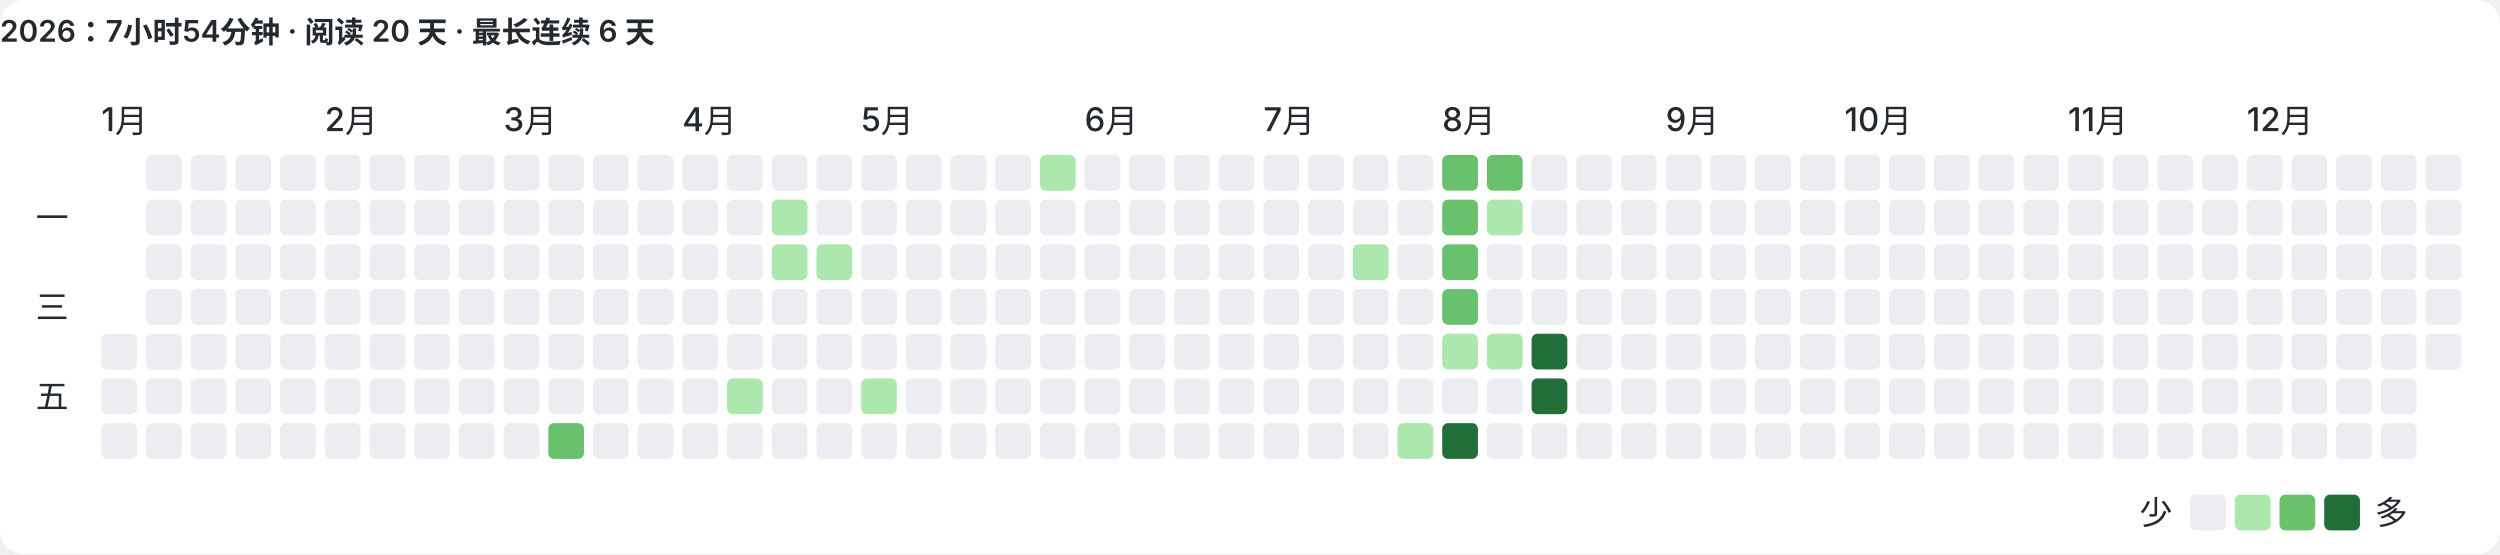
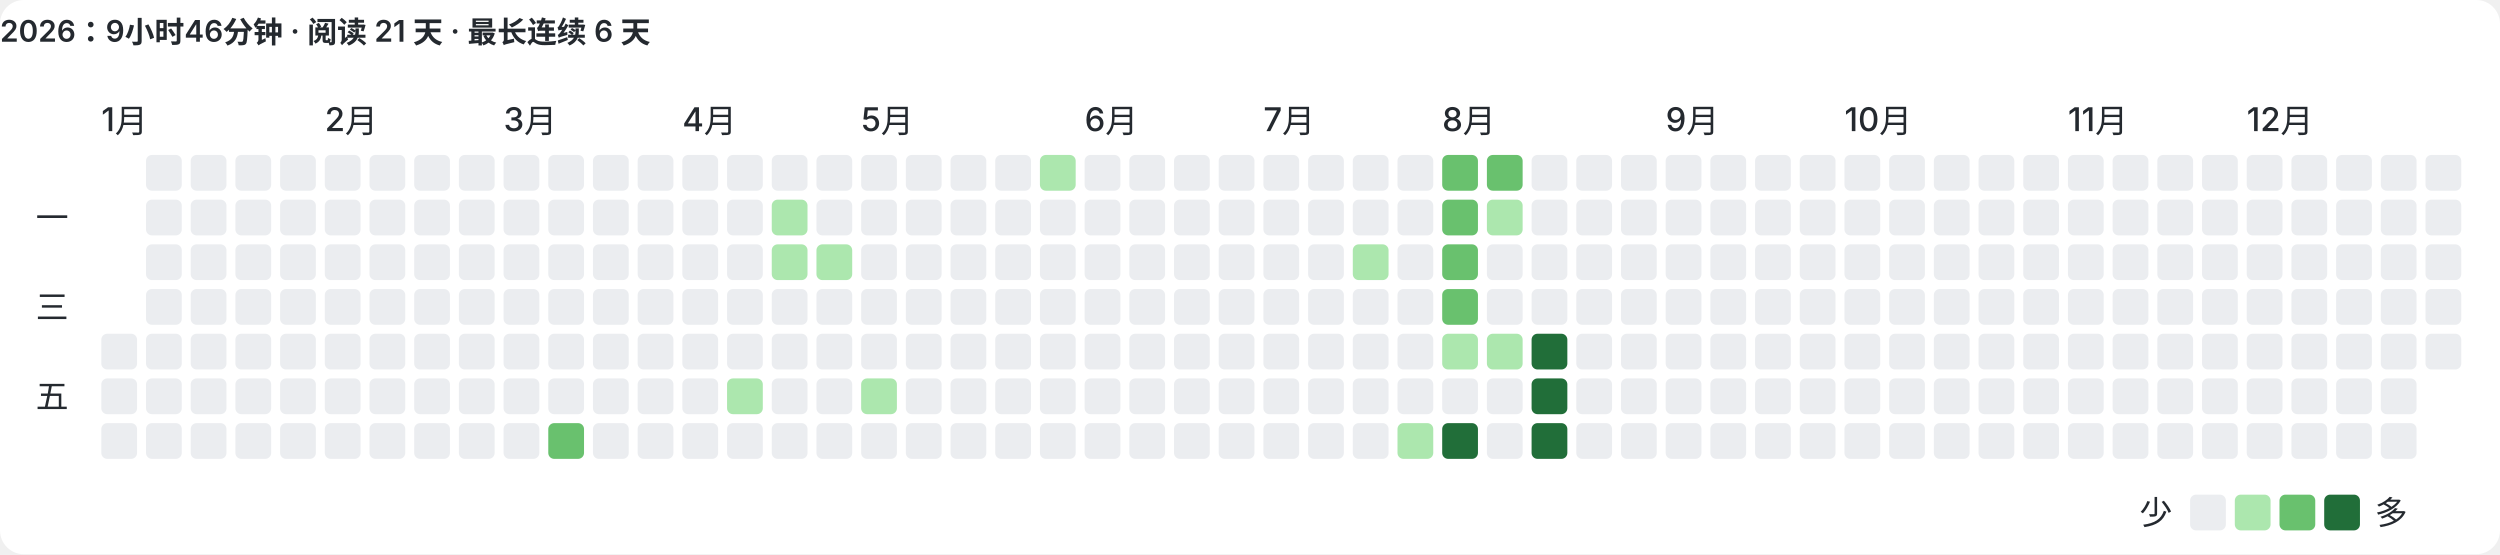
- <svg xmlns="http://www.w3.org/2000/svg" width="100%" viewBox="0 0 839 186" preserveAspectRatio="xMinYMin meet" style="display:block;max-width:100%;height:auto" role="img" data-summary="2026：7小时54分钟  ·  阅读 20 天  ·  最长连续 6 天" aria-label="微信读书 · 2026">
+ <svg xmlns="http://www.w3.org/2000/svg" width="100%" viewBox="0 0 839 186" preserveAspectRatio="xMinYMin meet" style="display:block;max-width:100%;height:auto" role="img" data-summary="2026：9小时46分钟  ·  阅读 21 天  ·  最长连续 6 天" aria-label="微信读书 · 2026">
  <rect width="100%" height="100%" rx="8" fill="#FFFFFF" />
  <style>
.label{font:500 11px "PingFang SC","Microsoft YaHei",-apple-system,BlinkMacSystemFont,"Segoe UI",sans-serif}
.summary{font:600 10px "PingFang SC","Microsoft YaHei",-apple-system,BlinkMacSystemFont,"Segoe UI",sans-serif}
</style>
-   <text class="summary" x="0" y="14" fill="#24292F">2026：7小时54分钟  ·  阅读 20 天  ·  最长连续 6 天</text>
+   <text class="summary" x="0" y="14" fill="#24292F">2026：9小时46分钟  ·  阅读 21 天  ·  最长连续 6 天</text>
  <text class="label" x="34" y="44" fill="#24292F">1月</text>
  <text class="label" x="109" y="44" fill="#24292F">2月</text>
  <text class="label" x="169" y="44" fill="#24292F">3月</text>
  <text class="label" x="229" y="44" fill="#24292F">4月</text>
  <text class="label" x="289" y="44" fill="#24292F">5月</text>
  <text class="label" x="364" y="44" fill="#24292F">6月</text>
  <text class="label" x="424" y="44" fill="#24292F">7月</text>
  <text class="label" x="484" y="44" fill="#24292F">8月</text>
  <text class="label" x="559" y="44" fill="#24292F">9月</text>
  <text class="label" x="619" y="44" fill="#24292F">10月</text>
  <text class="label" x="694" y="44" fill="#24292F">11月</text>
  <text class="label" x="754" y="44" fill="#24292F">12月</text>
  <text class="label" x="12" y="77" fill="#24292F">一</text>
  <text class="label" x="12" y="107" fill="#24292F">三</text>
  <text class="label" x="12" y="137" fill="#24292F">五</text>
  <rect x="34" y="112" width="12" height="12" rx="2" fill="#EBEDF0" data-date="2026-01-01" data-seconds="0">
</rect>
  <rect x="34" y="127" width="12" height="12" rx="2" fill="#EBEDF0" data-date="2026-01-02" data-seconds="0">
</rect>
  <rect x="34" y="142" width="12" height="12" rx="2" fill="#EBEDF0" data-date="2026-01-03" data-seconds="0">
</rect>
  <rect x="49" y="52" width="12" height="12" rx="2" fill="#EBEDF0" data-date="2026-01-04" data-seconds="0">
</rect>
  <rect x="49" y="67" width="12" height="12" rx="2" fill="#EBEDF0" data-date="2026-01-05" data-seconds="0">
</rect>
  <rect x="49" y="82" width="12" height="12" rx="2" fill="#EBEDF0" data-date="2026-01-06" data-seconds="0">
</rect>
  <rect x="49" y="97" width="12" height="12" rx="2" fill="#EBEDF0" data-date="2026-01-07" data-seconds="0">
</rect>
  <rect x="49" y="112" width="12" height="12" rx="2" fill="#EBEDF0" data-date="2026-01-08" data-seconds="0">
</rect>
  <rect x="49" y="127" width="12" height="12" rx="2" fill="#EBEDF0" data-date="2026-01-09" data-seconds="0">
</rect>
  <rect x="49" y="142" width="12" height="12" rx="2" fill="#EBEDF0" data-date="2026-01-10" data-seconds="0">
</rect>
  <rect x="64" y="52" width="12" height="12" rx="2" fill="#EBEDF0" data-date="2026-01-11" data-seconds="0">
</rect>
  <rect x="64" y="67" width="12" height="12" rx="2" fill="#EBEDF0" data-date="2026-01-12" data-seconds="0">
</rect>
  <rect x="64" y="82" width="12" height="12" rx="2" fill="#EBEDF0" data-date="2026-01-13" data-seconds="0">
</rect>
  <rect x="64" y="97" width="12" height="12" rx="2" fill="#EBEDF0" data-date="2026-01-14" data-seconds="0">
</rect>
  <rect x="64" y="112" width="12" height="12" rx="2" fill="#EBEDF0" data-date="2026-01-15" data-seconds="0">
</rect>
  <rect x="64" y="127" width="12" height="12" rx="2" fill="#EBEDF0" data-date="2026-01-16" data-seconds="0">
</rect>
  <rect x="64" y="142" width="12" height="12" rx="2" fill="#EBEDF0" data-date="2026-01-17" data-seconds="0">
</rect>
  <rect x="79" y="52" width="12" height="12" rx="2" fill="#EBEDF0" data-date="2026-01-18" data-seconds="0">
</rect>
  <rect x="79" y="67" width="12" height="12" rx="2" fill="#EBEDF0" data-date="2026-01-19" data-seconds="0">
</rect>
  <rect x="79" y="82" width="12" height="12" rx="2" fill="#EBEDF0" data-date="2026-01-20" data-seconds="0">
</rect>
  <rect x="79" y="97" width="12" height="12" rx="2" fill="#EBEDF0" data-date="2026-01-21" data-seconds="0">
</rect>
  <rect x="79" y="112" width="12" height="12" rx="2" fill="#EBEDF0" data-date="2026-01-22" data-seconds="0">
</rect>
  <rect x="79" y="127" width="12" height="12" rx="2" fill="#EBEDF0" data-date="2026-01-23" data-seconds="0">
</rect>
  <rect x="79" y="142" width="12" height="12" rx="2" fill="#EBEDF0" data-date="2026-01-24" data-seconds="0">
</rect>
  <rect x="94" y="52" width="12" height="12" rx="2" fill="#EBEDF0" data-date="2026-01-25" data-seconds="0">
</rect>
  <rect x="94" y="67" width="12" height="12" rx="2" fill="#EBEDF0" data-date="2026-01-26" data-seconds="0">
</rect>
  <rect x="94" y="82" width="12" height="12" rx="2" fill="#EBEDF0" data-date="2026-01-27" data-seconds="0">
</rect>
  <rect x="94" y="97" width="12" height="12" rx="2" fill="#EBEDF0" data-date="2026-01-28" data-seconds="0">
</rect>
  <rect x="94" y="112" width="12" height="12" rx="2" fill="#EBEDF0" data-date="2026-01-29" data-seconds="0">
</rect>
  <rect x="94" y="127" width="12" height="12" rx="2" fill="#EBEDF0" data-date="2026-01-30" data-seconds="0">
</rect>
  <rect x="94" y="142" width="12" height="12" rx="2" fill="#EBEDF0" data-date="2026-01-31" data-seconds="0">
</rect>
  <rect x="109" y="52" width="12" height="12" rx="2" fill="#EBEDF0" data-date="2026-02-01" data-seconds="0">
</rect>
  <rect x="109" y="67" width="12" height="12" rx="2" fill="#EBEDF0" data-date="2026-02-02" data-seconds="0">
</rect>
  <rect x="109" y="82" width="12" height="12" rx="2" fill="#EBEDF0" data-date="2026-02-03" data-seconds="0">
</rect>
  <rect x="109" y="97" width="12" height="12" rx="2" fill="#EBEDF0" data-date="2026-02-04" data-seconds="0">
</rect>
  <rect x="109" y="112" width="12" height="12" rx="2" fill="#EBEDF0" data-date="2026-02-05" data-seconds="0">
</rect>
  <rect x="109" y="127" width="12" height="12" rx="2" fill="#EBEDF0" data-date="2026-02-06" data-seconds="0">
</rect>
  <rect x="109" y="142" width="12" height="12" rx="2" fill="#EBEDF0" data-date="2026-02-07" data-seconds="0">
</rect>
  <rect x="124" y="52" width="12" height="12" rx="2" fill="#EBEDF0" data-date="2026-02-08" data-seconds="0">
</rect>
  <rect x="124" y="67" width="12" height="12" rx="2" fill="#EBEDF0" data-date="2026-02-09" data-seconds="0">
</rect>
  <rect x="124" y="82" width="12" height="12" rx="2" fill="#EBEDF0" data-date="2026-02-10" data-seconds="0">
</rect>
  <rect x="124" y="97" width="12" height="12" rx="2" fill="#EBEDF0" data-date="2026-02-11" data-seconds="0">
</rect>
  <rect x="124" y="112" width="12" height="12" rx="2" fill="#EBEDF0" data-date="2026-02-12" data-seconds="0">
</rect>
  <rect x="124" y="127" width="12" height="12" rx="2" fill="#EBEDF0" data-date="2026-02-13" data-seconds="0">
</rect>
  <rect x="124" y="142" width="12" height="12" rx="2" fill="#EBEDF0" data-date="2026-02-14" data-seconds="0">
</rect>
  <rect x="139" y="52" width="12" height="12" rx="2" fill="#EBEDF0" data-date="2026-02-15" data-seconds="0">
</rect>
  <rect x="139" y="67" width="12" height="12" rx="2" fill="#EBEDF0" data-date="2026-02-16" data-seconds="0">
</rect>
  <rect x="139" y="82" width="12" height="12" rx="2" fill="#EBEDF0" data-date="2026-02-17" data-seconds="0">
</rect>
  <rect x="139" y="97" width="12" height="12" rx="2" fill="#EBEDF0" data-date="2026-02-18" data-seconds="0">
</rect>
  <rect x="139" y="112" width="12" height="12" rx="2" fill="#EBEDF0" data-date="2026-02-19" data-seconds="0">
</rect>
  <rect x="139" y="127" width="12" height="12" rx="2" fill="#EBEDF0" data-date="2026-02-20" data-seconds="0">
</rect>
  <rect x="139" y="142" width="12" height="12" rx="2" fill="#EBEDF0" data-date="2026-02-21" data-seconds="0">
</rect>
  <rect x="154" y="52" width="12" height="12" rx="2" fill="#EBEDF0" data-date="2026-02-22" data-seconds="0">
</rect>
  <rect x="154" y="67" width="12" height="12" rx="2" fill="#EBEDF0" data-date="2026-02-23" data-seconds="0">
</rect>
  <rect x="154" y="82" width="12" height="12" rx="2" fill="#EBEDF0" data-date="2026-02-24" data-seconds="0">
</rect>
  <rect x="154" y="97" width="12" height="12" rx="2" fill="#EBEDF0" data-date="2026-02-25" data-seconds="0">
</rect>
  <rect x="154" y="112" width="12" height="12" rx="2" fill="#EBEDF0" data-date="2026-02-26" data-seconds="0">
</rect>
  <rect x="154" y="127" width="12" height="12" rx="2" fill="#EBEDF0" data-date="2026-02-27" data-seconds="0">
</rect>
  <rect x="154" y="142" width="12" height="12" rx="2" fill="#EBEDF0" data-date="2026-02-28" data-seconds="0">
</rect>
  <rect x="169" y="52" width="12" height="12" rx="2" fill="#EBEDF0" data-date="2026-03-01" data-seconds="0">
</rect>
  <rect x="169" y="67" width="12" height="12" rx="2" fill="#EBEDF0" data-date="2026-03-02" data-seconds="0">
</rect>
  <rect x="169" y="82" width="12" height="12" rx="2" fill="#EBEDF0" data-date="2026-03-03" data-seconds="0">
</rect>
  <rect x="169" y="97" width="12" height="12" rx="2" fill="#EBEDF0" data-date="2026-03-04" data-seconds="0">
</rect>
  <rect x="169" y="112" width="12" height="12" rx="2" fill="#EBEDF0" data-date="2026-03-05" data-seconds="0">
</rect>
  <rect x="169" y="127" width="12" height="12" rx="2" fill="#EBEDF0" data-date="2026-03-06" data-seconds="0">
</rect>
  <rect x="169" y="142" width="12" height="12" rx="2" fill="#EBEDF0" data-date="2026-03-07" data-seconds="0">
</rect>
  <rect x="184" y="52" width="12" height="12" rx="2" fill="#EBEDF0" data-date="2026-03-08" data-seconds="0">
</rect>
  <rect x="184" y="67" width="12" height="12" rx="2" fill="#EBEDF0" data-date="2026-03-09" data-seconds="0">
</rect>
  <rect x="184" y="82" width="12" height="12" rx="2" fill="#EBEDF0" data-date="2026-03-10" data-seconds="0">
</rect>
  <rect x="184" y="97" width="12" height="12" rx="2" fill="#EBEDF0" data-date="2026-03-11" data-seconds="0">
</rect>
  <rect x="184" y="112" width="12" height="12" rx="2" fill="#EBEDF0" data-date="2026-03-12" data-seconds="0">
</rect>
  <rect x="184" y="127" width="12" height="12" rx="2" fill="#EBEDF0" data-date="2026-03-13" data-seconds="0">
</rect>
  <rect x="184" y="142" width="12" height="12" rx="2" fill="#69C16E" data-date="2026-03-14" data-seconds="643">
</rect>
  <rect x="199" y="52" width="12" height="12" rx="2" fill="#EBEDF0" data-date="2026-03-15" data-seconds="0">
</rect>
  <rect x="199" y="67" width="12" height="12" rx="2" fill="#EBEDF0" data-date="2026-03-16" data-seconds="0">
</rect>
  <rect x="199" y="82" width="12" height="12" rx="2" fill="#EBEDF0" data-date="2026-03-17" data-seconds="0">
</rect>
  <rect x="199" y="97" width="12" height="12" rx="2" fill="#EBEDF0" data-date="2026-03-18" data-seconds="0">
</rect>
  <rect x="199" y="112" width="12" height="12" rx="2" fill="#EBEDF0" data-date="2026-03-19" data-seconds="0">
</rect>
  <rect x="199" y="127" width="12" height="12" rx="2" fill="#EBEDF0" data-date="2026-03-20" data-seconds="0">
</rect>
  <rect x="199" y="142" width="12" height="12" rx="2" fill="#EBEDF0" data-date="2026-03-21" data-seconds="0">
</rect>
  <rect x="214" y="52" width="12" height="12" rx="2" fill="#EBEDF0" data-date="2026-03-22" data-seconds="0">
</rect>
  <rect x="214" y="67" width="12" height="12" rx="2" fill="#EBEDF0" data-date="2026-03-23" data-seconds="0">
</rect>
  <rect x="214" y="82" width="12" height="12" rx="2" fill="#EBEDF0" data-date="2026-03-24" data-seconds="0">
</rect>
  <rect x="214" y="97" width="12" height="12" rx="2" fill="#EBEDF0" data-date="2026-03-25" data-seconds="0">
</rect>
  <rect x="214" y="112" width="12" height="12" rx="2" fill="#EBEDF0" data-date="2026-03-26" data-seconds="0">
</rect>
  <rect x="214" y="127" width="12" height="12" rx="2" fill="#EBEDF0" data-date="2026-03-27" data-seconds="0">
</rect>
  <rect x="214" y="142" width="12" height="12" rx="2" fill="#EBEDF0" data-date="2026-03-28" data-seconds="0">
</rect>
  <rect x="229" y="52" width="12" height="12" rx="2" fill="#EBEDF0" data-date="2026-03-29" data-seconds="0">
</rect>
  <rect x="229" y="67" width="12" height="12" rx="2" fill="#EBEDF0" data-date="2026-03-30" data-seconds="0">
</rect>
  <rect x="229" y="82" width="12" height="12" rx="2" fill="#EBEDF0" data-date="2026-03-31" data-seconds="0">
</rect>
  <rect x="229" y="97" width="12" height="12" rx="2" fill="#EBEDF0" data-date="2026-04-01" data-seconds="0">
</rect>
  <rect x="229" y="112" width="12" height="12" rx="2" fill="#EBEDF0" data-date="2026-04-02" data-seconds="0">
</rect>
  <rect x="229" y="127" width="12" height="12" rx="2" fill="#EBEDF0" data-date="2026-04-03" data-seconds="0">
</rect>
  <rect x="229" y="142" width="12" height="12" rx="2" fill="#EBEDF0" data-date="2026-04-04" data-seconds="0">
</rect>
  <rect x="244" y="52" width="12" height="12" rx="2" fill="#EBEDF0" data-date="2026-04-05" data-seconds="0">
</rect>
  <rect x="244" y="67" width="12" height="12" rx="2" fill="#EBEDF0" data-date="2026-04-06" data-seconds="0">
</rect>
  <rect x="244" y="82" width="12" height="12" rx="2" fill="#EBEDF0" data-date="2026-04-07" data-seconds="0">
</rect>
  <rect x="244" y="97" width="12" height="12" rx="2" fill="#EBEDF0" data-date="2026-04-08" data-seconds="0">
</rect>
  <rect x="244" y="112" width="12" height="12" rx="2" fill="#EBEDF0" data-date="2026-04-09" data-seconds="0">
</rect>
  <rect x="244" y="127" width="12" height="12" rx="2" fill="#ACE7AE" data-date="2026-04-10" data-seconds="37">
</rect>
  <rect x="244" y="142" width="12" height="12" rx="2" fill="#EBEDF0" data-date="2026-04-11" data-seconds="0">
</rect>
  <rect x="259" y="52" width="12" height="12" rx="2" fill="#EBEDF0" data-date="2026-04-12" data-seconds="0">
</rect>
  <rect x="259" y="67" width="12" height="12" rx="2" fill="#ACE7AE" data-date="2026-04-13" data-seconds="6">
</rect>
  <rect x="259" y="82" width="12" height="12" rx="2" fill="#ACE7AE" data-date="2026-04-14" data-seconds="15">
</rect>
  <rect x="259" y="97" width="12" height="12" rx="2" fill="#EBEDF0" data-date="2026-04-15" data-seconds="0">
</rect>
  <rect x="259" y="112" width="12" height="12" rx="2" fill="#EBEDF0" data-date="2026-04-16" data-seconds="0">
</rect>
  <rect x="259" y="127" width="12" height="12" rx="2" fill="#EBEDF0" data-date="2026-04-17" data-seconds="0">
</rect>
  <rect x="259" y="142" width="12" height="12" rx="2" fill="#EBEDF0" data-date="2026-04-18" data-seconds="0">
</rect>
  <rect x="274" y="52" width="12" height="12" rx="2" fill="#EBEDF0" data-date="2026-04-19" data-seconds="0">
</rect>
  <rect x="274" y="67" width="12" height="12" rx="2" fill="#EBEDF0" data-date="2026-04-20" data-seconds="0">
</rect>
  <rect x="274" y="82" width="12" height="12" rx="2" fill="#ACE7AE" data-date="2026-04-21" data-seconds="40">
</rect>
  <rect x="274" y="97" width="12" height="12" rx="2" fill="#EBEDF0" data-date="2026-04-22" data-seconds="0">
</rect>
  <rect x="274" y="112" width="12" height="12" rx="2" fill="#EBEDF0" data-date="2026-04-23" data-seconds="0">
</rect>
  <rect x="274" y="127" width="12" height="12" rx="2" fill="#EBEDF0" data-date="2026-04-24" data-seconds="0">
</rect>
  <rect x="274" y="142" width="12" height="12" rx="2" fill="#EBEDF0" data-date="2026-04-25" data-seconds="0">
</rect>
  <rect x="289" y="52" width="12" height="12" rx="2" fill="#EBEDF0" data-date="2026-04-26" data-seconds="0">
</rect>
  <rect x="289" y="67" width="12" height="12" rx="2" fill="#EBEDF0" data-date="2026-04-27" data-seconds="0">
</rect>
  <rect x="289" y="82" width="12" height="12" rx="2" fill="#EBEDF0" data-date="2026-04-28" data-seconds="0">
</rect>
  <rect x="289" y="97" width="12" height="12" rx="2" fill="#EBEDF0" data-date="2026-04-29" data-seconds="0">
</rect>
  <rect x="289" y="112" width="12" height="12" rx="2" fill="#EBEDF0" data-date="2026-04-30" data-seconds="0">
</rect>
  <rect x="289" y="127" width="12" height="12" rx="2" fill="#ACE7AE" data-date="2026-05-01" data-seconds="40">
</rect>
  <rect x="289" y="142" width="12" height="12" rx="2" fill="#EBEDF0" data-date="2026-05-02" data-seconds="0">
</rect>
  <rect x="304" y="52" width="12" height="12" rx="2" fill="#EBEDF0" data-date="2026-05-03" data-seconds="0">
</rect>
  <rect x="304" y="67" width="12" height="12" rx="2" fill="#EBEDF0" data-date="2026-05-04" data-seconds="0">
</rect>
  <rect x="304" y="82" width="12" height="12" rx="2" fill="#EBEDF0" data-date="2026-05-05" data-seconds="0">
</rect>
  <rect x="304" y="97" width="12" height="12" rx="2" fill="#EBEDF0" data-date="2026-05-06" data-seconds="0">
</rect>
  <rect x="304" y="112" width="12" height="12" rx="2" fill="#EBEDF0" data-date="2026-05-07" data-seconds="0">
</rect>
  <rect x="304" y="127" width="12" height="12" rx="2" fill="#EBEDF0" data-date="2026-05-08" data-seconds="0">
</rect>
  <rect x="304" y="142" width="12" height="12" rx="2" fill="#EBEDF0" data-date="2026-05-09" data-seconds="0">
</rect>
  <rect x="319" y="52" width="12" height="12" rx="2" fill="#EBEDF0" data-date="2026-05-10" data-seconds="0">
</rect>
  <rect x="319" y="67" width="12" height="12" rx="2" fill="#EBEDF0" data-date="2026-05-11" data-seconds="0">
</rect>
  <rect x="319" y="82" width="12" height="12" rx="2" fill="#EBEDF0" data-date="2026-05-12" data-seconds="0">
</rect>
  <rect x="319" y="97" width="12" height="12" rx="2" fill="#EBEDF0" data-date="2026-05-13" data-seconds="0">
</rect>
  <rect x="319" y="112" width="12" height="12" rx="2" fill="#EBEDF0" data-date="2026-05-14" data-seconds="0">
</rect>
  <rect x="319" y="127" width="12" height="12" rx="2" fill="#EBEDF0" data-date="2026-05-15" data-seconds="0">
</rect>
  <rect x="319" y="142" width="12" height="12" rx="2" fill="#EBEDF0" data-date="2026-05-16" data-seconds="0">
</rect>
  <rect x="334" y="52" width="12" height="12" rx="2" fill="#EBEDF0" data-date="2026-05-17" data-seconds="0">
</rect>
  <rect x="334" y="67" width="12" height="12" rx="2" fill="#EBEDF0" data-date="2026-05-18" data-seconds="0">
</rect>
  <rect x="334" y="82" width="12" height="12" rx="2" fill="#EBEDF0" data-date="2026-05-19" data-seconds="0">
</rect>
  <rect x="334" y="97" width="12" height="12" rx="2" fill="#EBEDF0" data-date="2026-05-20" data-seconds="0">
</rect>
  <rect x="334" y="112" width="12" height="12" rx="2" fill="#EBEDF0" data-date="2026-05-21" data-seconds="0">
</rect>
  <rect x="334" y="127" width="12" height="12" rx="2" fill="#EBEDF0" data-date="2026-05-22" data-seconds="0">
</rect>
  <rect x="334" y="142" width="12" height="12" rx="2" fill="#EBEDF0" data-date="2026-05-23" data-seconds="0">
</rect>
  <rect x="349" y="52" width="12" height="12" rx="2" fill="#ACE7AE" data-date="2026-05-24" data-seconds="3">
</rect>
  <rect x="349" y="67" width="12" height="12" rx="2" fill="#EBEDF0" data-date="2026-05-25" data-seconds="0">
</rect>
  <rect x="349" y="82" width="12" height="12" rx="2" fill="#EBEDF0" data-date="2026-05-26" data-seconds="0">
</rect>
  <rect x="349" y="97" width="12" height="12" rx="2" fill="#EBEDF0" data-date="2026-05-27" data-seconds="0">
</rect>
  <rect x="349" y="112" width="12" height="12" rx="2" fill="#EBEDF0" data-date="2026-05-28" data-seconds="0">
</rect>
  <rect x="349" y="127" width="12" height="12" rx="2" fill="#EBEDF0" data-date="2026-05-29" data-seconds="0">
</rect>
  <rect x="349" y="142" width="12" height="12" rx="2" fill="#EBEDF0" data-date="2026-05-30" data-seconds="0">
</rect>
  <rect x="364" y="52" width="12" height="12" rx="2" fill="#EBEDF0" data-date="2026-05-31" data-seconds="0">
</rect>
  <rect x="364" y="67" width="12" height="12" rx="2" fill="#EBEDF0" data-date="2026-06-01" data-seconds="0">
</rect>
  <rect x="364" y="82" width="12" height="12" rx="2" fill="#EBEDF0" data-date="2026-06-02" data-seconds="0">
</rect>
  <rect x="364" y="97" width="12" height="12" rx="2" fill="#EBEDF0" data-date="2026-06-03" data-seconds="0">
</rect>
  <rect x="364" y="112" width="12" height="12" rx="2" fill="#EBEDF0" data-date="2026-06-04" data-seconds="0">
</rect>
  <rect x="364" y="127" width="12" height="12" rx="2" fill="#EBEDF0" data-date="2026-06-05" data-seconds="0">
</rect>
  <rect x="364" y="142" width="12" height="12" rx="2" fill="#EBEDF0" data-date="2026-06-06" data-seconds="0">
</rect>
  <rect x="379" y="52" width="12" height="12" rx="2" fill="#EBEDF0" data-date="2026-06-07" data-seconds="0">
</rect>
  <rect x="379" y="67" width="12" height="12" rx="2" fill="#EBEDF0" data-date="2026-06-08" data-seconds="0">
</rect>
  <rect x="379" y="82" width="12" height="12" rx="2" fill="#EBEDF0" data-date="2026-06-09" data-seconds="0">
</rect>
  <rect x="379" y="97" width="12" height="12" rx="2" fill="#EBEDF0" data-date="2026-06-10" data-seconds="0">
</rect>
  <rect x="379" y="112" width="12" height="12" rx="2" fill="#EBEDF0" data-date="2026-06-11" data-seconds="0">
</rect>
  <rect x="379" y="127" width="12" height="12" rx="2" fill="#EBEDF0" data-date="2026-06-12" data-seconds="0">
</rect>
  <rect x="379" y="142" width="12" height="12" rx="2" fill="#EBEDF0" data-date="2026-06-13" data-seconds="0">
</rect>
  <rect x="394" y="52" width="12" height="12" rx="2" fill="#EBEDF0" data-date="2026-06-14" data-seconds="0">
</rect>
  <rect x="394" y="67" width="12" height="12" rx="2" fill="#EBEDF0" data-date="2026-06-15" data-seconds="0">
</rect>
  <rect x="394" y="82" width="12" height="12" rx="2" fill="#EBEDF0" data-date="2026-06-16" data-seconds="0">
</rect>
  <rect x="394" y="97" width="12" height="12" rx="2" fill="#EBEDF0" data-date="2026-06-17" data-seconds="0">
</rect>
  <rect x="394" y="112" width="12" height="12" rx="2" fill="#EBEDF0" data-date="2026-06-18" data-seconds="0">
</rect>
  <rect x="394" y="127" width="12" height="12" rx="2" fill="#EBEDF0" data-date="2026-06-19" data-seconds="0">
</rect>
  <rect x="394" y="142" width="12" height="12" rx="2" fill="#EBEDF0" data-date="2026-06-20" data-seconds="0">
</rect>
  <rect x="409" y="52" width="12" height="12" rx="2" fill="#EBEDF0" data-date="2026-06-21" data-seconds="0">
</rect>
  <rect x="409" y="67" width="12" height="12" rx="2" fill="#EBEDF0" data-date="2026-06-22" data-seconds="0">
</rect>
  <rect x="409" y="82" width="12" height="12" rx="2" fill="#EBEDF0" data-date="2026-06-23" data-seconds="0">
</rect>
  <rect x="409" y="97" width="12" height="12" rx="2" fill="#EBEDF0" data-date="2026-06-24" data-seconds="0">
</rect>
  <rect x="409" y="112" width="12" height="12" rx="2" fill="#EBEDF0" data-date="2026-06-25" data-seconds="0">
</rect>
  <rect x="409" y="127" width="12" height="12" rx="2" fill="#EBEDF0" data-date="2026-06-26" data-seconds="0">
</rect>
  <rect x="409" y="142" width="12" height="12" rx="2" fill="#EBEDF0" data-date="2026-06-27" data-seconds="0">
</rect>
  <rect x="424" y="52" width="12" height="12" rx="2" fill="#EBEDF0" data-date="2026-06-28" data-seconds="0">
</rect>
  <rect x="424" y="67" width="12" height="12" rx="2" fill="#EBEDF0" data-date="2026-06-29" data-seconds="0">
</rect>
  <rect x="424" y="82" width="12" height="12" rx="2" fill="#EBEDF0" data-date="2026-06-30" data-seconds="0">
</rect>
  <rect x="424" y="97" width="12" height="12" rx="2" fill="#EBEDF0" data-date="2026-07-01" data-seconds="0">
</rect>
  <rect x="424" y="112" width="12" height="12" rx="2" fill="#EBEDF0" data-date="2026-07-02" data-seconds="0">
</rect>
  <rect x="424" y="127" width="12" height="12" rx="2" fill="#EBEDF0" data-date="2026-07-03" data-seconds="0">
</rect>
  <rect x="424" y="142" width="12" height="12" rx="2" fill="#EBEDF0" data-date="2026-07-04" data-seconds="0">
</rect>
  <rect x="439" y="52" width="12" height="12" rx="2" fill="#EBEDF0" data-date="2026-07-05" data-seconds="0">
</rect>
  <rect x="439" y="67" width="12" height="12" rx="2" fill="#EBEDF0" data-date="2026-07-06" data-seconds="0">
</rect>
  <rect x="439" y="82" width="12" height="12" rx="2" fill="#EBEDF0" data-date="2026-07-07" data-seconds="0">
</rect>
  <rect x="439" y="97" width="12" height="12" rx="2" fill="#EBEDF0" data-date="2026-07-08" data-seconds="0">
</rect>
  <rect x="439" y="112" width="12" height="12" rx="2" fill="#EBEDF0" data-date="2026-07-09" data-seconds="0">
</rect>
  <rect x="439" y="127" width="12" height="12" rx="2" fill="#EBEDF0" data-date="2026-07-10" data-seconds="0">
</rect>
  <rect x="439" y="142" width="12" height="12" rx="2" fill="#EBEDF0" data-date="2026-07-11" data-seconds="0">
</rect>
  <rect x="454" y="52" width="12" height="12" rx="2" fill="#EBEDF0" data-date="2026-07-12" data-seconds="0">
</rect>
  <rect x="454" y="67" width="12" height="12" rx="2" fill="#EBEDF0" data-date="2026-07-13" data-seconds="0">
</rect>
  <rect x="454" y="82" width="12" height="12" rx="2" fill="#ACE7AE" data-date="2026-07-14" data-seconds="227">
</rect>
  <rect x="454" y="97" width="12" height="12" rx="2" fill="#EBEDF0" data-date="2026-07-15" data-seconds="0">
</rect>
  <rect x="454" y="112" width="12" height="12" rx="2" fill="#EBEDF0" data-date="2026-07-16" data-seconds="0">
</rect>
  <rect x="454" y="127" width="12" height="12" rx="2" fill="#EBEDF0" data-date="2026-07-17" data-seconds="0">
</rect>
  <rect x="454" y="142" width="12" height="12" rx="2" fill="#EBEDF0" data-date="2026-07-18" data-seconds="0">
</rect>
  <rect x="469" y="52" width="12" height="12" rx="2" fill="#EBEDF0" data-date="2026-07-19" data-seconds="0">
</rect>
  <rect x="469" y="67" width="12" height="12" rx="2" fill="#EBEDF0" data-date="2026-07-20" data-seconds="0">
</rect>
  <rect x="469" y="82" width="12" height="12" rx="2" fill="#EBEDF0" data-date="2026-07-21" data-seconds="0">
</rect>
  <rect x="469" y="97" width="12" height="12" rx="2" fill="#EBEDF0" data-date="2026-07-22" data-seconds="0">
</rect>
  <rect x="469" y="112" width="12" height="12" rx="2" fill="#EBEDF0" data-date="2026-07-23" data-seconds="0">
</rect>
  <rect x="469" y="127" width="12" height="12" rx="2" fill="#EBEDF0" data-date="2026-07-24" data-seconds="0">
</rect>
  <rect x="469" y="142" width="12" height="12" rx="2" fill="#ACE7AE" data-date="2026-07-25" data-seconds="5">
</rect>
  <rect x="484" y="52" width="12" height="12" rx="2" fill="#69C16E" data-date="2026-07-26" data-seconds="1532">
</rect>
  <rect x="484" y="67" width="12" height="12" rx="2" fill="#69C16E" data-date="2026-07-27" data-seconds="1631">
</rect>
  <rect x="484" y="82" width="12" height="12" rx="2" fill="#69C16E" data-date="2026-07-28" data-seconds="1552">
</rect>
  <rect x="484" y="97" width="12" height="12" rx="2" fill="#69C16E" data-date="2026-07-29" data-seconds="894">
</rect>
  <rect x="484" y="112" width="12" height="12" rx="2" fill="#ACE7AE" data-date="2026-07-30" data-seconds="19">
</rect>
  <rect x="484" y="127" width="12" height="12" rx="2" fill="#EBEDF0" data-date="2026-07-31" data-seconds="0">
</rect>
  <rect x="484" y="142" width="12" height="12" rx="2" fill="#216E39" data-date="2026-08-01" data-seconds="2223">
</rect>
  <rect x="499" y="52" width="12" height="12" rx="2" fill="#69C16E" data-date="2026-08-02" data-seconds="1073">
</rect>
  <rect x="499" y="67" width="12" height="12" rx="2" fill="#ACE7AE" data-date="2026-08-03" data-seconds="343">
</rect>
  <rect x="499" y="82" width="12" height="12" rx="2" fill="#EBEDF0" data-date="2026-08-04" data-seconds="0">
</rect>
  <rect x="499" y="97" width="12" height="12" rx="2" fill="#EBEDF0" data-date="2026-08-05" data-seconds="0">
</rect>
  <rect x="499" y="112" width="12" height="12" rx="2" fill="#ACE7AE" data-date="2026-08-06" data-seconds="3">
</rect>
  <rect x="499" y="127" width="12" height="12" rx="2" fill="#EBEDF0" data-date="2026-08-07" data-seconds="0">
</rect>
  <rect x="499" y="142" width="12" height="12" rx="2" fill="#EBEDF0" data-date="2026-08-08" data-seconds="0">
</rect>
  <rect x="514" y="52" width="12" height="12" rx="2" fill="#EBEDF0" data-date="2026-08-09" data-seconds="0">
</rect>
  <rect x="514" y="67" width="12" height="12" rx="2" fill="#EBEDF0" data-date="2026-08-10" data-seconds="0">
</rect>
  <rect x="514" y="82" width="12" height="12" rx="2" fill="#EBEDF0" data-date="2026-08-11" data-seconds="0">
</rect>
  <rect x="514" y="97" width="12" height="12" rx="2" fill="#EBEDF0" data-date="2026-08-12" data-seconds="0">
</rect>
  <rect x="514" y="112" width="12" height="12" rx="2" fill="#216E39" data-date="2026-08-13" data-seconds="3020">
</rect>
-   <rect x="514" y="127" width="12" height="12" rx="2" fill="#216E39" data-date="2026-08-14" data-seconds="15166">
- </rect>
-   <rect x="514" y="142" width="12" height="12" rx="2" fill="#EBEDF0" data-date="2026-08-15" data-seconds="0">
+   <rect x="514" y="127" width="12" height="12" rx="2" fill="#216E39" data-date="2026-08-14" data-seconds="19303">
+ </rect>
+   <rect x="514" y="142" width="12" height="12" rx="2" fill="#216E39" data-date="2026-08-15" data-seconds="2579">
</rect>
  <rect x="529" y="52" width="12" height="12" rx="2" fill="#EBEDF0" data-date="2026-08-16" data-seconds="0">
</rect>
  <rect x="529" y="67" width="12" height="12" rx="2" fill="#EBEDF0" data-date="2026-08-17" data-seconds="0">
</rect>
  <rect x="529" y="82" width="12" height="12" rx="2" fill="#EBEDF0" data-date="2026-08-18" data-seconds="0">
</rect>
  <rect x="529" y="97" width="12" height="12" rx="2" fill="#EBEDF0" data-date="2026-08-19" data-seconds="0">
</rect>
  <rect x="529" y="112" width="12" height="12" rx="2" fill="#EBEDF0" data-date="2026-08-20" data-seconds="0">
</rect>
  <rect x="529" y="127" width="12" height="12" rx="2" fill="#EBEDF0" data-date="2026-08-21" data-seconds="0">
</rect>
  <rect x="529" y="142" width="12" height="12" rx="2" fill="#EBEDF0" data-date="2026-08-22" data-seconds="0">
</rect>
  <rect x="544" y="52" width="12" height="12" rx="2" fill="#EBEDF0" data-date="2026-08-23" data-seconds="0">
</rect>
  <rect x="544" y="67" width="12" height="12" rx="2" fill="#EBEDF0" data-date="2026-08-24" data-seconds="0">
</rect>
  <rect x="544" y="82" width="12" height="12" rx="2" fill="#EBEDF0" data-date="2026-08-25" data-seconds="0">
</rect>
  <rect x="544" y="97" width="12" height="12" rx="2" fill="#EBEDF0" data-date="2026-08-26" data-seconds="0">
</rect>
  <rect x="544" y="112" width="12" height="12" rx="2" fill="#EBEDF0" data-date="2026-08-27" data-seconds="0">
</rect>
  <rect x="544" y="127" width="12" height="12" rx="2" fill="#EBEDF0" data-date="2026-08-28" data-seconds="0">
</rect>
  <rect x="544" y="142" width="12" height="12" rx="2" fill="#EBEDF0" data-date="2026-08-29" data-seconds="0">
</rect>
  <rect x="559" y="52" width="12" height="12" rx="2" fill="#EBEDF0" data-date="2026-08-30" data-seconds="0">
</rect>
  <rect x="559" y="67" width="12" height="12" rx="2" fill="#EBEDF0" data-date="2026-08-31" data-seconds="0">
</rect>
  <rect x="559" y="82" width="12" height="12" rx="2" fill="#EBEDF0" data-date="2026-09-01" data-seconds="0">
</rect>
  <rect x="559" y="97" width="12" height="12" rx="2" fill="#EBEDF0" data-date="2026-09-02" data-seconds="0">
</rect>
  <rect x="559" y="112" width="12" height="12" rx="2" fill="#EBEDF0" data-date="2026-09-03" data-seconds="0">
</rect>
  <rect x="559" y="127" width="12" height="12" rx="2" fill="#EBEDF0" data-date="2026-09-04" data-seconds="0">
</rect>
  <rect x="559" y="142" width="12" height="12" rx="2" fill="#EBEDF0" data-date="2026-09-05" data-seconds="0">
</rect>
  <rect x="574" y="52" width="12" height="12" rx="2" fill="#EBEDF0" data-date="2026-09-06" data-seconds="0">
</rect>
  <rect x="574" y="67" width="12" height="12" rx="2" fill="#EBEDF0" data-date="2026-09-07" data-seconds="0">
</rect>
  <rect x="574" y="82" width="12" height="12" rx="2" fill="#EBEDF0" data-date="2026-09-08" data-seconds="0">
</rect>
  <rect x="574" y="97" width="12" height="12" rx="2" fill="#EBEDF0" data-date="2026-09-09" data-seconds="0">
</rect>
  <rect x="574" y="112" width="12" height="12" rx="2" fill="#EBEDF0" data-date="2026-09-10" data-seconds="0">
</rect>
  <rect x="574" y="127" width="12" height="12" rx="2" fill="#EBEDF0" data-date="2026-09-11" data-seconds="0">
</rect>
  <rect x="574" y="142" width="12" height="12" rx="2" fill="#EBEDF0" data-date="2026-09-12" data-seconds="0">
</rect>
  <rect x="589" y="52" width="12" height="12" rx="2" fill="#EBEDF0" data-date="2026-09-13" data-seconds="0">
</rect>
  <rect x="589" y="67" width="12" height="12" rx="2" fill="#EBEDF0" data-date="2026-09-14" data-seconds="0">
</rect>
  <rect x="589" y="82" width="12" height="12" rx="2" fill="#EBEDF0" data-date="2026-09-15" data-seconds="0">
</rect>
  <rect x="589" y="97" width="12" height="12" rx="2" fill="#EBEDF0" data-date="2026-09-16" data-seconds="0">
</rect>
  <rect x="589" y="112" width="12" height="12" rx="2" fill="#EBEDF0" data-date="2026-09-17" data-seconds="0">
</rect>
  <rect x="589" y="127" width="12" height="12" rx="2" fill="#EBEDF0" data-date="2026-09-18" data-seconds="0">
</rect>
  <rect x="589" y="142" width="12" height="12" rx="2" fill="#EBEDF0" data-date="2026-09-19" data-seconds="0">
</rect>
  <rect x="604" y="52" width="12" height="12" rx="2" fill="#EBEDF0" data-date="2026-09-20" data-seconds="0">
</rect>
  <rect x="604" y="67" width="12" height="12" rx="2" fill="#EBEDF0" data-date="2026-09-21" data-seconds="0">
</rect>
  <rect x="604" y="82" width="12" height="12" rx="2" fill="#EBEDF0" data-date="2026-09-22" data-seconds="0">
</rect>
  <rect x="604" y="97" width="12" height="12" rx="2" fill="#EBEDF0" data-date="2026-09-23" data-seconds="0">
</rect>
  <rect x="604" y="112" width="12" height="12" rx="2" fill="#EBEDF0" data-date="2026-09-24" data-seconds="0">
</rect>
  <rect x="604" y="127" width="12" height="12" rx="2" fill="#EBEDF0" data-date="2026-09-25" data-seconds="0">
</rect>
  <rect x="604" y="142" width="12" height="12" rx="2" fill="#EBEDF0" data-date="2026-09-26" data-seconds="0">
</rect>
  <rect x="619" y="52" width="12" height="12" rx="2" fill="#EBEDF0" data-date="2026-09-27" data-seconds="0">
</rect>
  <rect x="619" y="67" width="12" height="12" rx="2" fill="#EBEDF0" data-date="2026-09-28" data-seconds="0">
</rect>
  <rect x="619" y="82" width="12" height="12" rx="2" fill="#EBEDF0" data-date="2026-09-29" data-seconds="0">
</rect>
  <rect x="619" y="97" width="12" height="12" rx="2" fill="#EBEDF0" data-date="2026-09-30" data-seconds="0">
</rect>
  <rect x="619" y="112" width="12" height="12" rx="2" fill="#EBEDF0" data-date="2026-10-01" data-seconds="0">
</rect>
  <rect x="619" y="127" width="12" height="12" rx="2" fill="#EBEDF0" data-date="2026-10-02" data-seconds="0">
</rect>
  <rect x="619" y="142" width="12" height="12" rx="2" fill="#EBEDF0" data-date="2026-10-03" data-seconds="0">
</rect>
  <rect x="634" y="52" width="12" height="12" rx="2" fill="#EBEDF0" data-date="2026-10-04" data-seconds="0">
</rect>
  <rect x="634" y="67" width="12" height="12" rx="2" fill="#EBEDF0" data-date="2026-10-05" data-seconds="0">
</rect>
  <rect x="634" y="82" width="12" height="12" rx="2" fill="#EBEDF0" data-date="2026-10-06" data-seconds="0">
</rect>
  <rect x="634" y="97" width="12" height="12" rx="2" fill="#EBEDF0" data-date="2026-10-07" data-seconds="0">
</rect>
  <rect x="634" y="112" width="12" height="12" rx="2" fill="#EBEDF0" data-date="2026-10-08" data-seconds="0">
</rect>
  <rect x="634" y="127" width="12" height="12" rx="2" fill="#EBEDF0" data-date="2026-10-09" data-seconds="0">
</rect>
  <rect x="634" y="142" width="12" height="12" rx="2" fill="#EBEDF0" data-date="2026-10-10" data-seconds="0">
</rect>
  <rect x="649" y="52" width="12" height="12" rx="2" fill="#EBEDF0" data-date="2026-10-11" data-seconds="0">
</rect>
  <rect x="649" y="67" width="12" height="12" rx="2" fill="#EBEDF0" data-date="2026-10-12" data-seconds="0">
</rect>
  <rect x="649" y="82" width="12" height="12" rx="2" fill="#EBEDF0" data-date="2026-10-13" data-seconds="0">
</rect>
  <rect x="649" y="97" width="12" height="12" rx="2" fill="#EBEDF0" data-date="2026-10-14" data-seconds="0">
</rect>
  <rect x="649" y="112" width="12" height="12" rx="2" fill="#EBEDF0" data-date="2026-10-15" data-seconds="0">
</rect>
  <rect x="649" y="127" width="12" height="12" rx="2" fill="#EBEDF0" data-date="2026-10-16" data-seconds="0">
</rect>
  <rect x="649" y="142" width="12" height="12" rx="2" fill="#EBEDF0" data-date="2026-10-17" data-seconds="0">
</rect>
  <rect x="664" y="52" width="12" height="12" rx="2" fill="#EBEDF0" data-date="2026-10-18" data-seconds="0">
</rect>
  <rect x="664" y="67" width="12" height="12" rx="2" fill="#EBEDF0" data-date="2026-10-19" data-seconds="0">
</rect>
  <rect x="664" y="82" width="12" height="12" rx="2" fill="#EBEDF0" data-date="2026-10-20" data-seconds="0">
</rect>
  <rect x="664" y="97" width="12" height="12" rx="2" fill="#EBEDF0" data-date="2026-10-21" data-seconds="0">
</rect>
  <rect x="664" y="112" width="12" height="12" rx="2" fill="#EBEDF0" data-date="2026-10-22" data-seconds="0">
</rect>
  <rect x="664" y="127" width="12" height="12" rx="2" fill="#EBEDF0" data-date="2026-10-23" data-seconds="0">
</rect>
  <rect x="664" y="142" width="12" height="12" rx="2" fill="#EBEDF0" data-date="2026-10-24" data-seconds="0">
</rect>
  <rect x="679" y="52" width="12" height="12" rx="2" fill="#EBEDF0" data-date="2026-10-25" data-seconds="0">
</rect>
  <rect x="679" y="67" width="12" height="12" rx="2" fill="#EBEDF0" data-date="2026-10-26" data-seconds="0">
</rect>
  <rect x="679" y="82" width="12" height="12" rx="2" fill="#EBEDF0" data-date="2026-10-27" data-seconds="0">
</rect>
  <rect x="679" y="97" width="12" height="12" rx="2" fill="#EBEDF0" data-date="2026-10-28" data-seconds="0">
</rect>
  <rect x="679" y="112" width="12" height="12" rx="2" fill="#EBEDF0" data-date="2026-10-29" data-seconds="0">
</rect>
  <rect x="679" y="127" width="12" height="12" rx="2" fill="#EBEDF0" data-date="2026-10-30" data-seconds="0">
</rect>
  <rect x="679" y="142" width="12" height="12" rx="2" fill="#EBEDF0" data-date="2026-10-31" data-seconds="0">
</rect>
  <rect x="694" y="52" width="12" height="12" rx="2" fill="#EBEDF0" data-date="2026-11-01" data-seconds="0">
</rect>
  <rect x="694" y="67" width="12" height="12" rx="2" fill="#EBEDF0" data-date="2026-11-02" data-seconds="0">
</rect>
  <rect x="694" y="82" width="12" height="12" rx="2" fill="#EBEDF0" data-date="2026-11-03" data-seconds="0">
</rect>
  <rect x="694" y="97" width="12" height="12" rx="2" fill="#EBEDF0" data-date="2026-11-04" data-seconds="0">
</rect>
  <rect x="694" y="112" width="12" height="12" rx="2" fill="#EBEDF0" data-date="2026-11-05" data-seconds="0">
</rect>
  <rect x="694" y="127" width="12" height="12" rx="2" fill="#EBEDF0" data-date="2026-11-06" data-seconds="0">
</rect>
  <rect x="694" y="142" width="12" height="12" rx="2" fill="#EBEDF0" data-date="2026-11-07" data-seconds="0">
</rect>
  <rect x="709" y="52" width="12" height="12" rx="2" fill="#EBEDF0" data-date="2026-11-08" data-seconds="0">
</rect>
  <rect x="709" y="67" width="12" height="12" rx="2" fill="#EBEDF0" data-date="2026-11-09" data-seconds="0">
</rect>
  <rect x="709" y="82" width="12" height="12" rx="2" fill="#EBEDF0" data-date="2026-11-10" data-seconds="0">
</rect>
  <rect x="709" y="97" width="12" height="12" rx="2" fill="#EBEDF0" data-date="2026-11-11" data-seconds="0">
</rect>
  <rect x="709" y="112" width="12" height="12" rx="2" fill="#EBEDF0" data-date="2026-11-12" data-seconds="0">
</rect>
  <rect x="709" y="127" width="12" height="12" rx="2" fill="#EBEDF0" data-date="2026-11-13" data-seconds="0">
</rect>
  <rect x="709" y="142" width="12" height="12" rx="2" fill="#EBEDF0" data-date="2026-11-14" data-seconds="0">
</rect>
  <rect x="724" y="52" width="12" height="12" rx="2" fill="#EBEDF0" data-date="2026-11-15" data-seconds="0">
</rect>
  <rect x="724" y="67" width="12" height="12" rx="2" fill="#EBEDF0" data-date="2026-11-16" data-seconds="0">
</rect>
  <rect x="724" y="82" width="12" height="12" rx="2" fill="#EBEDF0" data-date="2026-11-17" data-seconds="0">
</rect>
  <rect x="724" y="97" width="12" height="12" rx="2" fill="#EBEDF0" data-date="2026-11-18" data-seconds="0">
</rect>
  <rect x="724" y="112" width="12" height="12" rx="2" fill="#EBEDF0" data-date="2026-11-19" data-seconds="0">
</rect>
  <rect x="724" y="127" width="12" height="12" rx="2" fill="#EBEDF0" data-date="2026-11-20" data-seconds="0">
</rect>
  <rect x="724" y="142" width="12" height="12" rx="2" fill="#EBEDF0" data-date="2026-11-21" data-seconds="0">
</rect>
  <rect x="739" y="52" width="12" height="12" rx="2" fill="#EBEDF0" data-date="2026-11-22" data-seconds="0">
</rect>
  <rect x="739" y="67" width="12" height="12" rx="2" fill="#EBEDF0" data-date="2026-11-23" data-seconds="0">
</rect>
  <rect x="739" y="82" width="12" height="12" rx="2" fill="#EBEDF0" data-date="2026-11-24" data-seconds="0">
</rect>
  <rect x="739" y="97" width="12" height="12" rx="2" fill="#EBEDF0" data-date="2026-11-25" data-seconds="0">
</rect>
  <rect x="739" y="112" width="12" height="12" rx="2" fill="#EBEDF0" data-date="2026-11-26" data-seconds="0">
</rect>
  <rect x="739" y="127" width="12" height="12" rx="2" fill="#EBEDF0" data-date="2026-11-27" data-seconds="0">
</rect>
  <rect x="739" y="142" width="12" height="12" rx="2" fill="#EBEDF0" data-date="2026-11-28" data-seconds="0">
</rect>
  <rect x="754" y="52" width="12" height="12" rx="2" fill="#EBEDF0" data-date="2026-11-29" data-seconds="0">
</rect>
  <rect x="754" y="67" width="12" height="12" rx="2" fill="#EBEDF0" data-date="2026-11-30" data-seconds="0">
</rect>
  <rect x="754" y="82" width="12" height="12" rx="2" fill="#EBEDF0" data-date="2026-12-01" data-seconds="0">
</rect>
  <rect x="754" y="97" width="12" height="12" rx="2" fill="#EBEDF0" data-date="2026-12-02" data-seconds="0">
</rect>
  <rect x="754" y="112" width="12" height="12" rx="2" fill="#EBEDF0" data-date="2026-12-03" data-seconds="0">
</rect>
  <rect x="754" y="127" width="12" height="12" rx="2" fill="#EBEDF0" data-date="2026-12-04" data-seconds="0">
</rect>
  <rect x="754" y="142" width="12" height="12" rx="2" fill="#EBEDF0" data-date="2026-12-05" data-seconds="0">
</rect>
  <rect x="769" y="52" width="12" height="12" rx="2" fill="#EBEDF0" data-date="2026-12-06" data-seconds="0">
</rect>
  <rect x="769" y="67" width="12" height="12" rx="2" fill="#EBEDF0" data-date="2026-12-07" data-seconds="0">
</rect>
  <rect x="769" y="82" width="12" height="12" rx="2" fill="#EBEDF0" data-date="2026-12-08" data-seconds="0">
</rect>
  <rect x="769" y="97" width="12" height="12" rx="2" fill="#EBEDF0" data-date="2026-12-09" data-seconds="0">
</rect>
  <rect x="769" y="112" width="12" height="12" rx="2" fill="#EBEDF0" data-date="2026-12-10" data-seconds="0">
</rect>
  <rect x="769" y="127" width="12" height="12" rx="2" fill="#EBEDF0" data-date="2026-12-11" data-seconds="0">
</rect>
  <rect x="769" y="142" width="12" height="12" rx="2" fill="#EBEDF0" data-date="2026-12-12" data-seconds="0">
</rect>
  <rect x="784" y="52" width="12" height="12" rx="2" fill="#EBEDF0" data-date="2026-12-13" data-seconds="0">
</rect>
  <rect x="784" y="67" width="12" height="12" rx="2" fill="#EBEDF0" data-date="2026-12-14" data-seconds="0">
</rect>
  <rect x="784" y="82" width="12" height="12" rx="2" fill="#EBEDF0" data-date="2026-12-15" data-seconds="0">
</rect>
  <rect x="784" y="97" width="12" height="12" rx="2" fill="#EBEDF0" data-date="2026-12-16" data-seconds="0">
</rect>
  <rect x="784" y="112" width="12" height="12" rx="2" fill="#EBEDF0" data-date="2026-12-17" data-seconds="0">
</rect>
  <rect x="784" y="127" width="12" height="12" rx="2" fill="#EBEDF0" data-date="2026-12-18" data-seconds="0">
</rect>
  <rect x="784" y="142" width="12" height="12" rx="2" fill="#EBEDF0" data-date="2026-12-19" data-seconds="0">
</rect>
  <rect x="799" y="52" width="12" height="12" rx="2" fill="#EBEDF0" data-date="2026-12-20" data-seconds="0">
</rect>
  <rect x="799" y="67" width="12" height="12" rx="2" fill="#EBEDF0" data-date="2026-12-21" data-seconds="0">
</rect>
  <rect x="799" y="82" width="12" height="12" rx="2" fill="#EBEDF0" data-date="2026-12-22" data-seconds="0">
</rect>
  <rect x="799" y="97" width="12" height="12" rx="2" fill="#EBEDF0" data-date="2026-12-23" data-seconds="0">
</rect>
  <rect x="799" y="112" width="12" height="12" rx="2" fill="#EBEDF0" data-date="2026-12-24" data-seconds="0">
</rect>
  <rect x="799" y="127" width="12" height="12" rx="2" fill="#EBEDF0" data-date="2026-12-25" data-seconds="0">
</rect>
  <rect x="799" y="142" width="12" height="12" rx="2" fill="#EBEDF0" data-date="2026-12-26" data-seconds="0">
</rect>
  <rect x="814" y="52" width="12" height="12" rx="2" fill="#EBEDF0" data-date="2026-12-27" data-seconds="0">
</rect>
  <rect x="814" y="67" width="12" height="12" rx="2" fill="#EBEDF0" data-date="2026-12-28" data-seconds="0">
</rect>
  <rect x="814" y="82" width="12" height="12" rx="2" fill="#EBEDF0" data-date="2026-12-29" data-seconds="0">
</rect>
  <rect x="814" y="97" width="12" height="12" rx="2" fill="#EBEDF0" data-date="2026-12-30" data-seconds="0">
</rect>
  <rect x="814" y="112" width="12" height="12" rx="2" fill="#EBEDF0" data-date="2026-12-31" data-seconds="0">
</rect>
  <text class="label" x="718" y="176" fill="#24292F">少</text>
  <rect x="735" y="166" width="12" height="12" rx="2" fill="#EBEDF0" />
  <rect x="750" y="166" width="12" height="12" rx="2" fill="#ACE7AE" />
  <rect x="765" y="166" width="12" height="12" rx="2" fill="#69C16E" />
  <rect x="780" y="166" width="12" height="12" rx="2" fill="#216E39" />
  <text class="label" x="797" y="176" fill="#24292F">多</text>
</svg>
